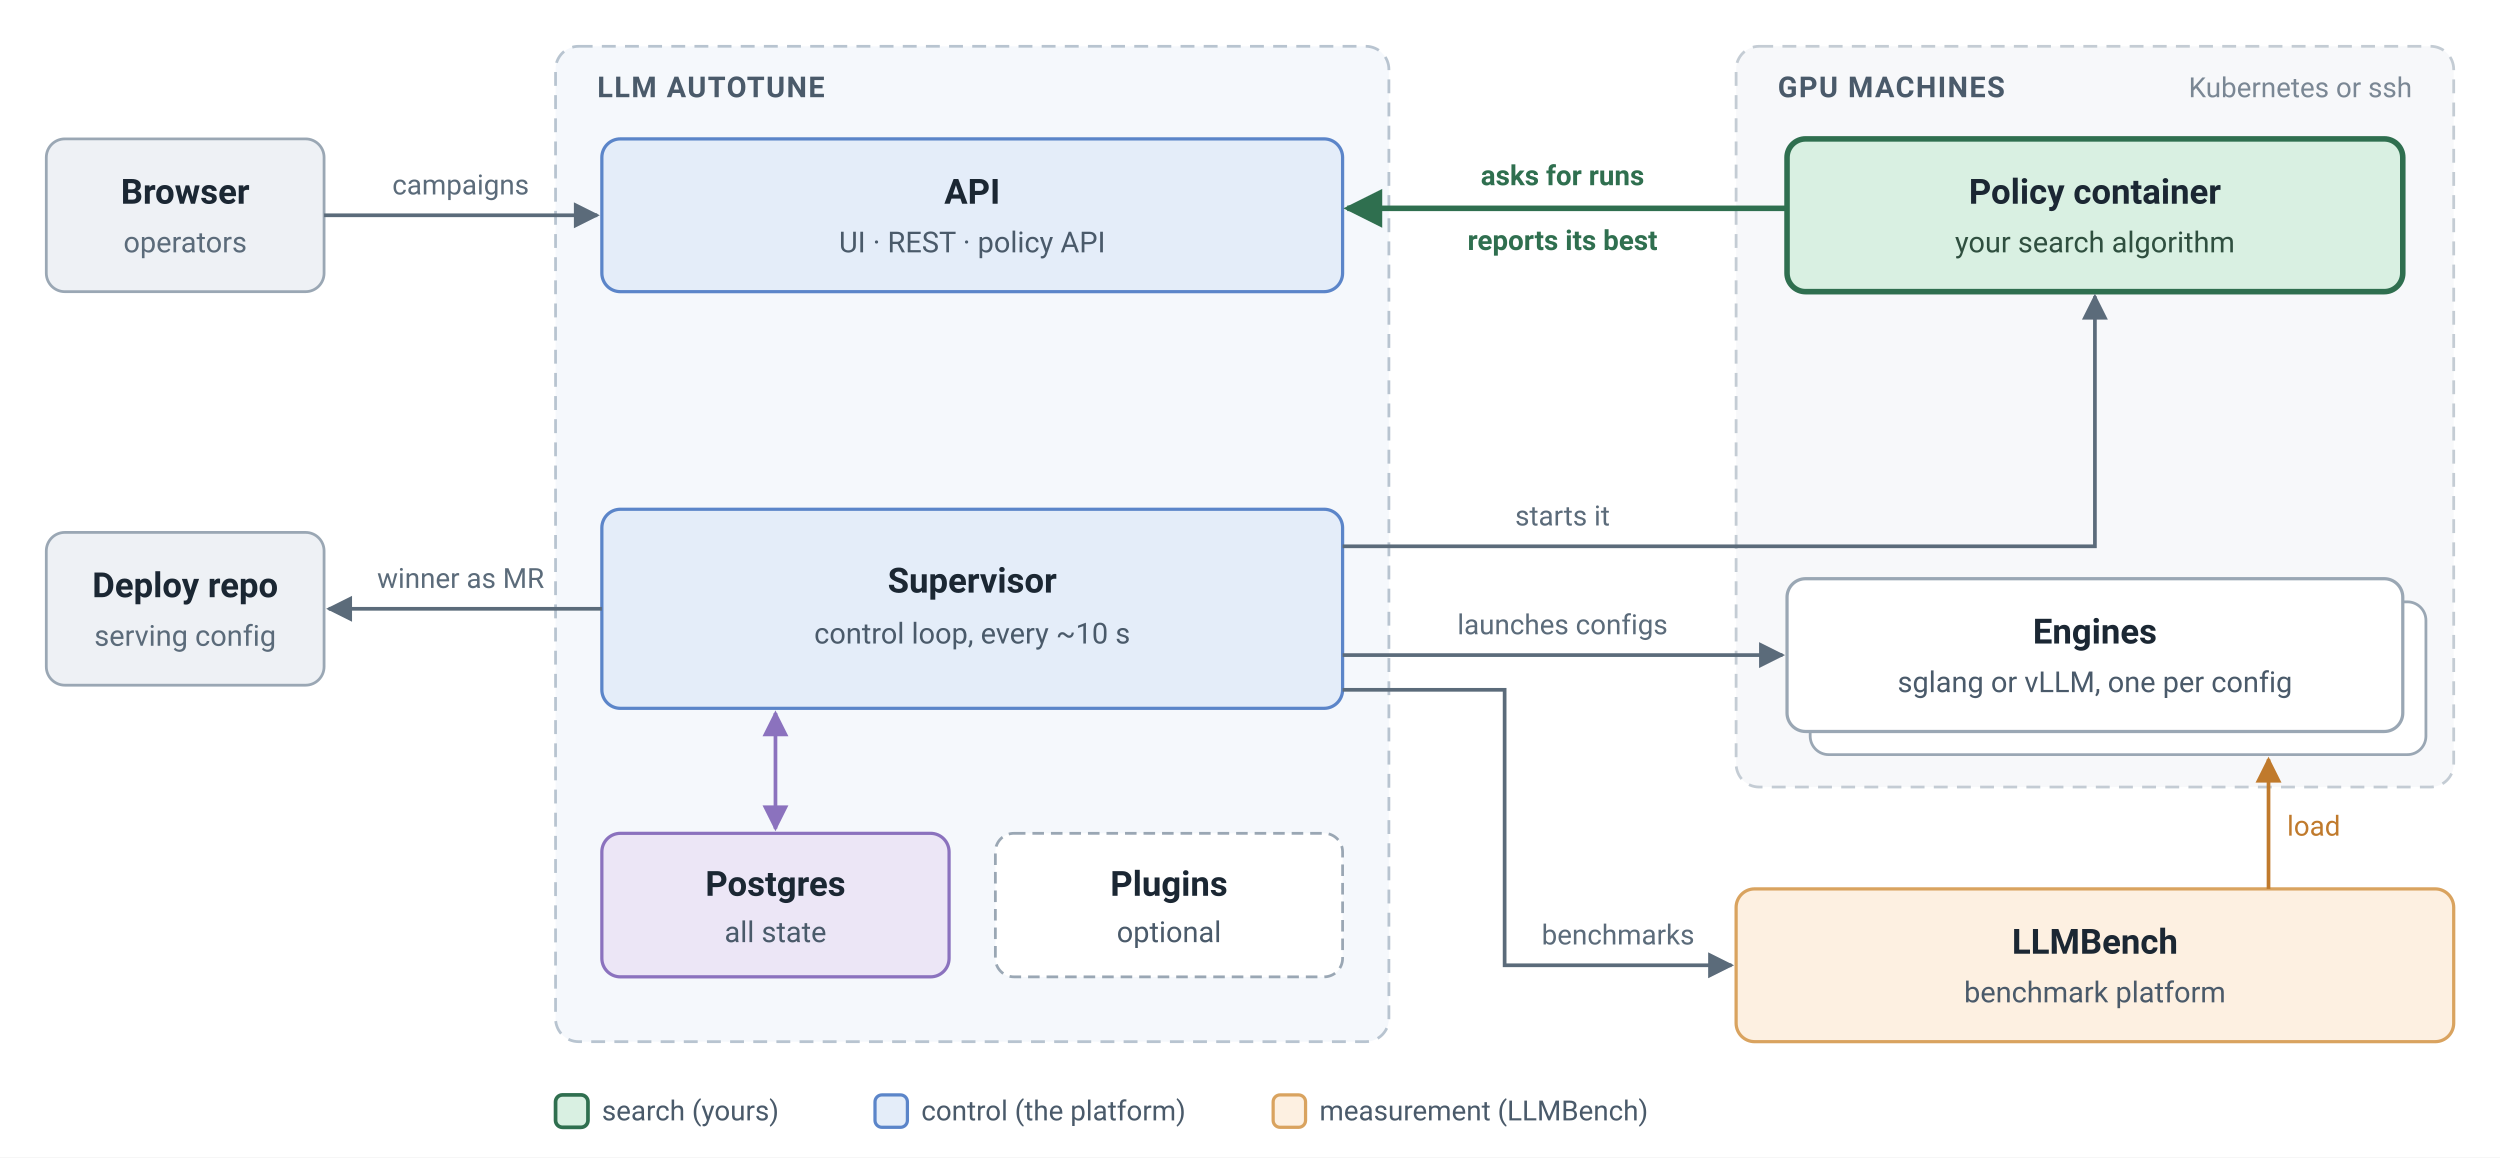
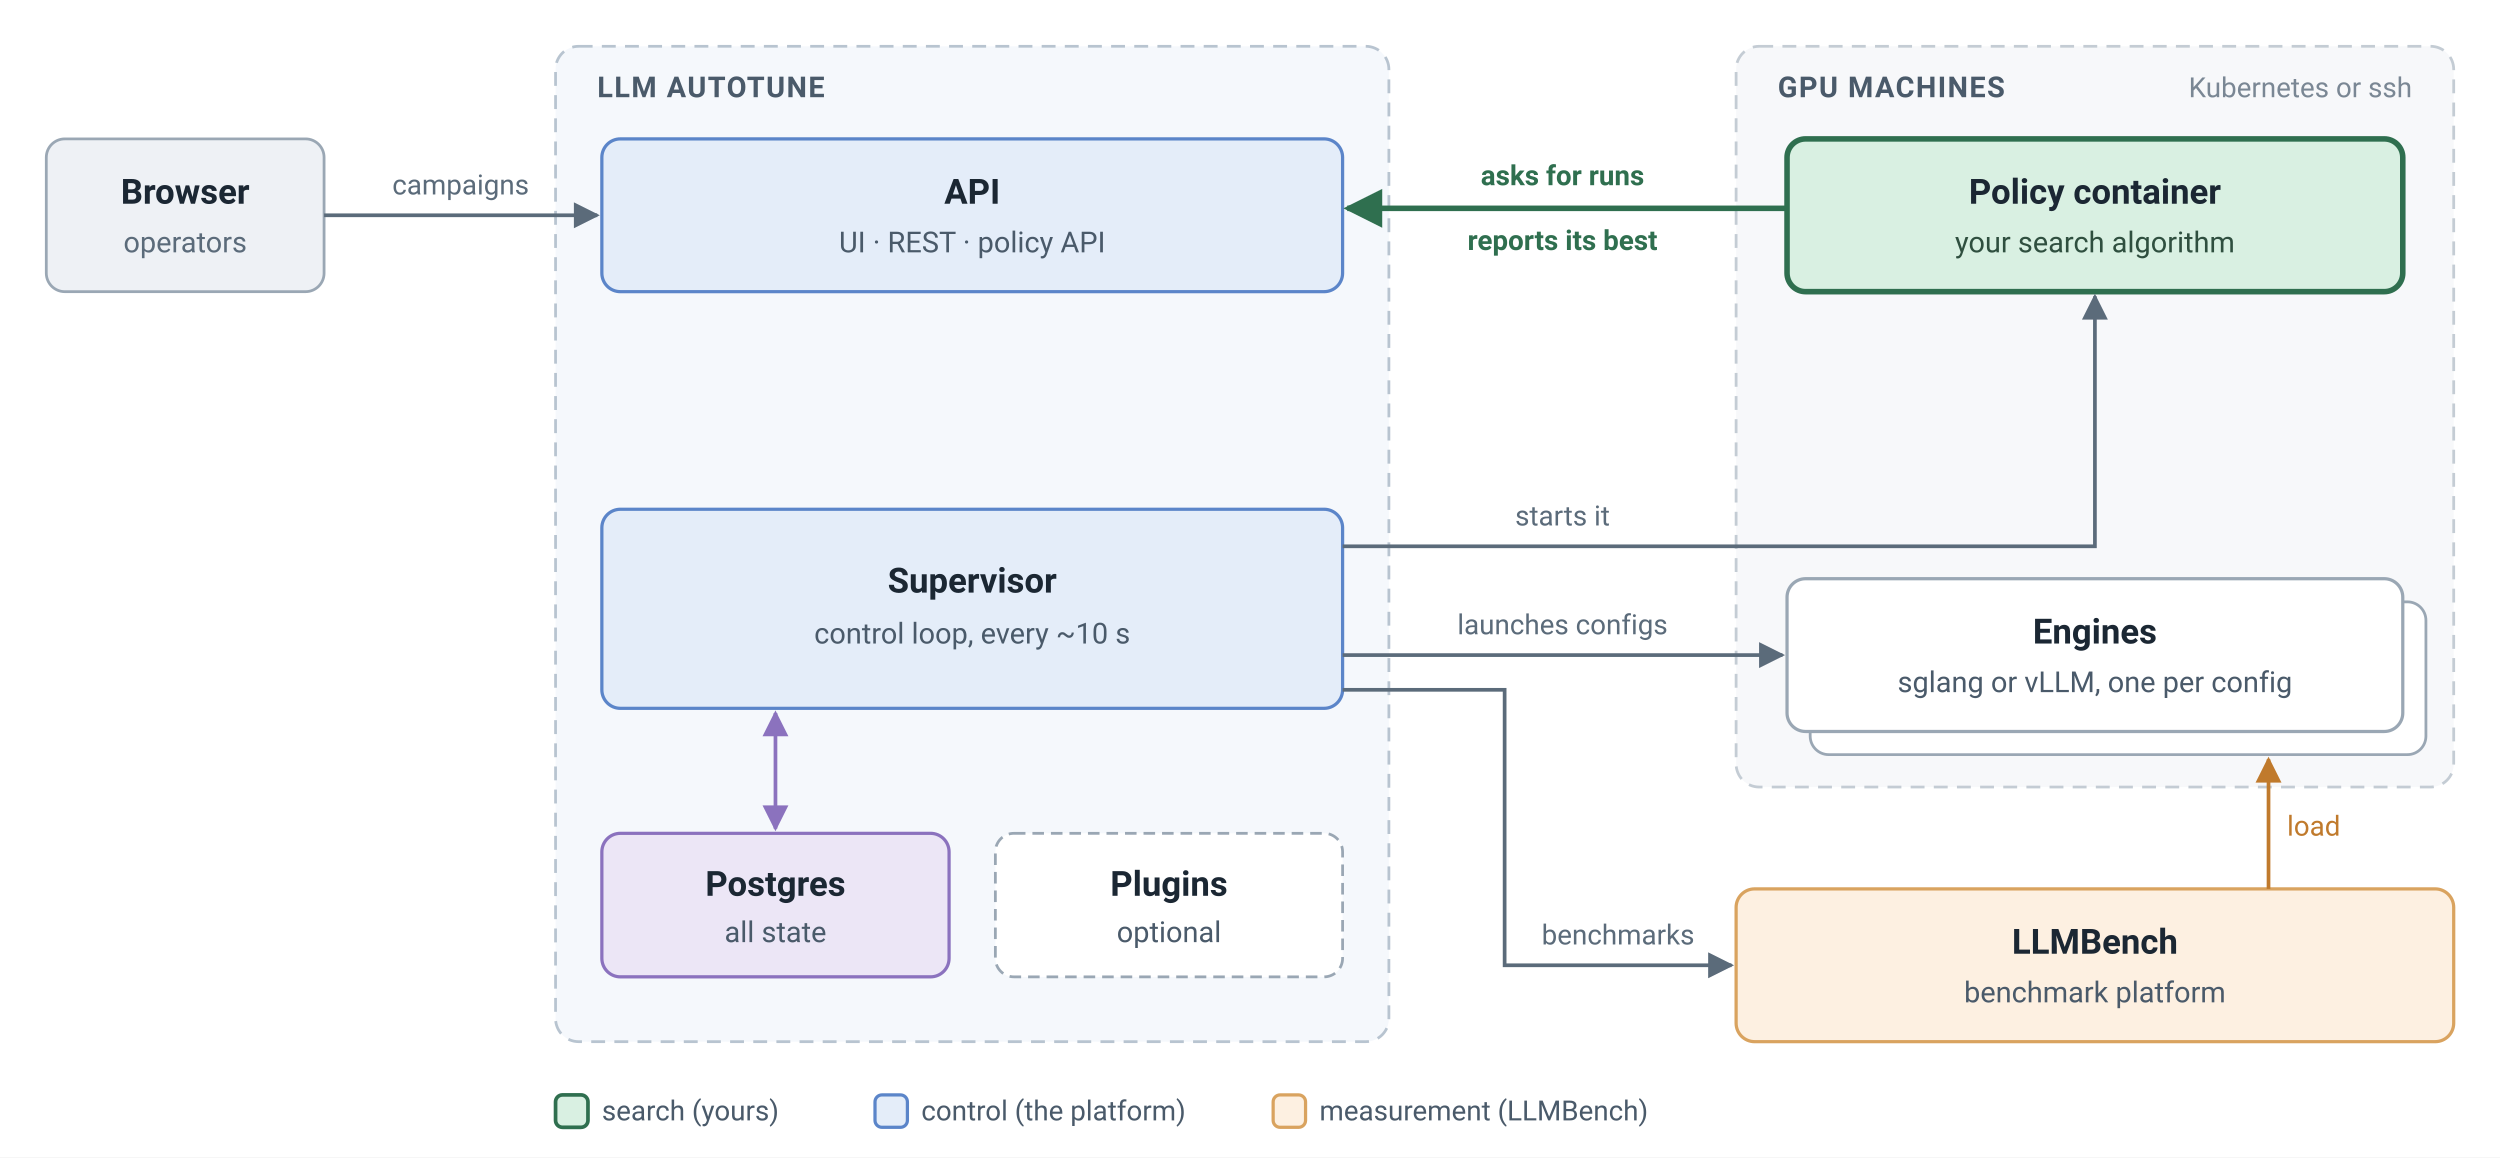
<svg xmlns="http://www.w3.org/2000/svg" viewBox="0 0 1080 500" font-family="-apple-system, Segoe UI, Roboto, Helvetica, Arial, sans-serif">
  <defs>
    <marker id="arr" viewBox="0 0 10 10" refX="9" refY="5" markerWidth="7" markerHeight="7" orient="auto-start-reverse">
      <path d="M0 0 L10 5 L0 10 z" fill="#5b6b7a" />
    </marker>
    <marker id="arrp" viewBox="0 0 10 10" refX="9" refY="5" markerWidth="7" markerHeight="7" orient="auto-start-reverse">
      <path d="M0 0 L10 5 L0 10 z" fill="#8b72be" />
    </marker>
    <marker id="arrg" viewBox="0 0 10 10" refX="9" refY="5" markerWidth="7" markerHeight="7" orient="auto-start-reverse">
      <path d="M0 0 L10 5 L0 10 z" fill="#2f6f4f" />
    </marker>
    <marker id="arro" viewBox="0 0 10 10" refX="9" refY="5" markerWidth="7" markerHeight="7" orient="auto-start-reverse">
      <path d="M0 0 L10 5 L0 10 z" fill="#c07a2c" />
    </marker>
  </defs>
  <rect width="1080" height="500" fill="#ffffff" />
  <rect x="20" y="60" width="120" height="66" rx="8" fill="#eef1f5" stroke="#9aa7b4" stroke-width="1.2" />
  <text x="80" y="88" font-size="15" font-weight="700" fill="#1b2733" text-anchor="middle">Browser</text>
  <text x="80" y="109" font-size="12.5" fill="#5b6b7a" text-anchor="middle">operators</text>
-   <rect x="20" y="230" width="120" height="66" rx="8" fill="#eef1f5" stroke="#9aa7b4" stroke-width="1.2" />
-   <text x="80" y="258" font-size="15" font-weight="700" fill="#1b2733" text-anchor="middle">Deploy repo</text>
-   <text x="80" y="279" font-size="12.5" fill="#5b6b7a" text-anchor="middle">serving config</text>
  <rect x="240" y="20" width="360" height="430" rx="10" fill="#f5f8fc" stroke="#b8c4d0" stroke-width="1.2" stroke-dasharray="6 4" />
  <text x="258" y="42" font-size="12.5" font-weight="700" fill="#4a5a6a" letter-spacing="0.6">LLM AUTOTUNE</text>
  <rect x="260" y="60" width="320" height="66" rx="8" fill="#e4edf9" stroke="#5b85c9" stroke-width="1.4" />
  <text x="420" y="88" font-size="15" font-weight="700" fill="#1b2733" text-anchor="middle">API</text>
  <text x="420" y="109" font-size="12.5" fill="#4a5a6a" text-anchor="middle">UI · REST · policy API</text>
  <rect x="260" y="220" width="320" height="86" rx="8" fill="#e4edf9" stroke="#5b85c9" stroke-width="1.4" />
  <text x="420" y="256" font-size="15" font-weight="700" fill="#1b2733" text-anchor="middle">Supervisor</text>
  <text x="420" y="278" font-size="12.5" fill="#4a5a6a" text-anchor="middle">control loop, every ~10 s</text>
  <rect x="260" y="360" width="150" height="62" rx="8" fill="#ece6f6" stroke="#8b72be" stroke-width="1.4" />
  <text x="335" y="387" font-size="15" font-weight="700" fill="#1b2733" text-anchor="middle">Postgres</text>
  <text x="335" y="407" font-size="12.5" fill="#4a5a6a" text-anchor="middle">all state</text>
  <rect x="430" y="360" width="150" height="62" rx="8" fill="#ffffff" stroke="#9aa7b4" stroke-width="1.2" stroke-dasharray="5 3" />
  <text x="505" y="387" font-size="15" font-weight="700" fill="#1b2733" text-anchor="middle">Plugins</text>
  <text x="505" y="407" font-size="12.5" fill="#4a5a6a" text-anchor="middle">optional</text>
  <rect x="750" y="20" width="310" height="320" rx="10" fill="#f7f8fa" stroke="#c4ccd4" stroke-width="1.2" stroke-dasharray="6 4" />
  <text x="768" y="42" font-size="12.5" font-weight="700" fill="#4a5a6a" letter-spacing="0.6">GPU MACHINES</text>
  <text x="1042" y="42" font-size="12" fill="#7a8794" text-anchor="end">Kubernetes or ssh</text>
  <rect x="772" y="60" width="266" height="66" rx="8" fill="#d9f0e2" stroke="#2f6f4f" stroke-width="2.4" />
  <text x="905" y="88" font-size="15" font-weight="700" fill="#1b2733" text-anchor="middle">Policy container</text>
  <text x="905" y="109" font-size="12.5" fill="#2f4f3f" text-anchor="middle">your search algorithm</text>
  <rect x="782" y="260" width="266" height="66" rx="8" fill="#ffffff" stroke="#9aa7b4" stroke-width="1.2" />
  <rect x="772" y="250" width="266" height="66" rx="8" fill="#ffffff" stroke="#9aa7b4" stroke-width="1.4" />
  <text x="905" y="278" font-size="15" font-weight="700" fill="#1b2733" text-anchor="middle">Engines</text>
  <text x="905" y="299" font-size="12.5" fill="#4a5a6a" text-anchor="middle">sglang or vLLM, one per config</text>
  <rect x="750" y="384" width="310" height="66" rx="8" fill="#fdf0e1" stroke="#d9a35f" stroke-width="1.4" />
  <text x="905" y="412" font-size="15" font-weight="700" fill="#1b2733" text-anchor="middle">LLMBench</text>
  <text x="905" y="433" font-size="12.5" fill="#4a5a6a" text-anchor="middle">benchmark platform</text>
  <g font-size="12">
    <line x1="140" y1="93" x2="258" y2="93" stroke="#5b6b7a" stroke-width="1.6" marker-end="url(#arr)" />
    <text x="199" y="84" fill="#5b6b7a" text-anchor="middle">campaigns</text>
-     <line x1="260" y1="263" x2="142" y2="263" stroke="#5b6b7a" stroke-width="1.6" marker-end="url(#arr)" />
-     <text x="199" y="254" fill="#5b6b7a" text-anchor="middle">winner as MR</text>
    <line x1="335" y1="308" x2="335" y2="358" stroke="#8b72be" stroke-width="1.6" marker-start="url(#arrp)" marker-end="url(#arrp)" />
    <line x1="772" y1="90" x2="582" y2="90" stroke="#2f6f4f" stroke-width="2.4" marker-end="url(#arrg)" />
    <text x="675" y="80" fill="#2f6f4f" font-weight="700" text-anchor="middle">asks for runs</text>
    <text x="675" y="108" fill="#2f6f4f" font-weight="700" text-anchor="middle">reports its best</text>
    <path d="M580 236 H905 V128" fill="none" stroke="#5b6b7a" stroke-width="1.6" marker-end="url(#arr)" />
    <text x="675" y="227" fill="#5b6b7a" text-anchor="middle">starts it</text>
    <line x1="580" y1="283" x2="770" y2="283" stroke="#5b6b7a" stroke-width="1.6" marker-end="url(#arr)" />
    <text x="675" y="274" fill="#5b6b7a" text-anchor="middle">launches configs</text>
    <path d="M580 298 H650 V417 H748" fill="none" stroke="#5b6b7a" stroke-width="1.6" marker-end="url(#arr)" />
    <text x="699" y="408" fill="#5b6b7a" text-anchor="middle">benchmarks</text>
    <line x1="980" y1="384" x2="980" y2="328" stroke="#c07a2c" stroke-width="1.6" marker-end="url(#arro)" />
    <text x="988" y="361" fill="#c07a2c">load</text>
  </g>
  <g font-size="12" fill="#4a5a6a">
    <rect x="240" y="473" width="14" height="14" rx="3" fill="#d9f0e2" stroke="#2f6f4f" stroke-width="1.6" />
    <text x="260" y="484">search (yours)</text>
    <rect x="378" y="473" width="14" height="14" rx="3" fill="#e4edf9" stroke="#5b85c9" stroke-width="1.4" />
    <text x="398" y="484">control (the platform)</text>
    <rect x="550" y="473" width="14" height="14" rx="3" fill="#fdf0e1" stroke="#d9a35f" stroke-width="1.4" />
    <text x="570" y="484">measurement (LLMBench)</text>
  </g>
</svg>
